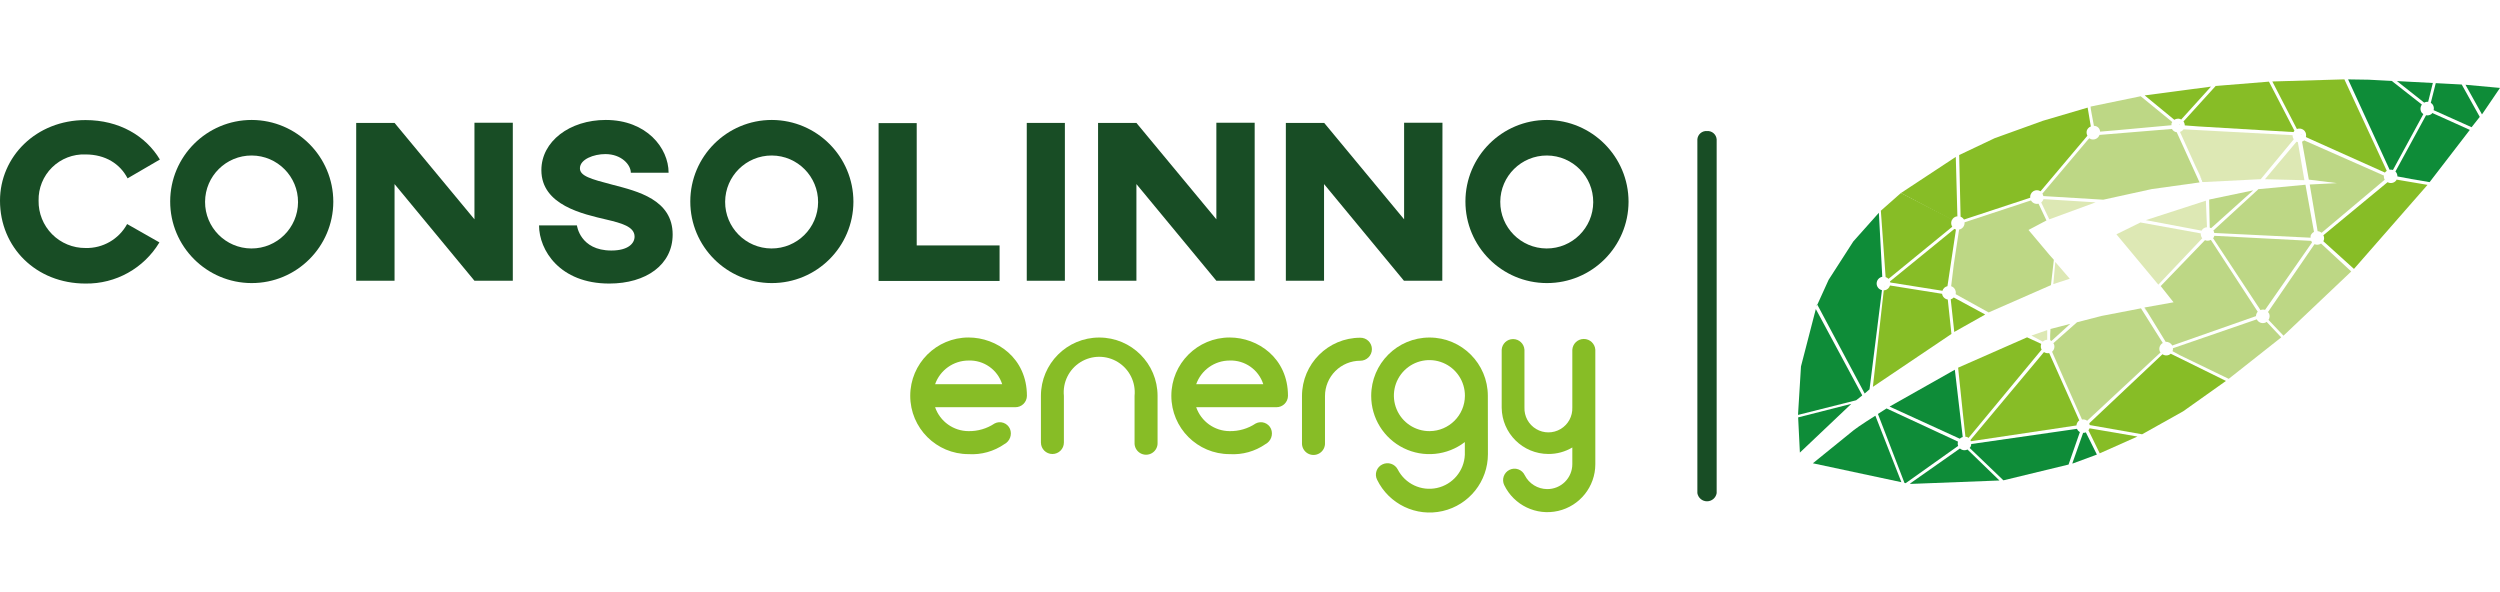
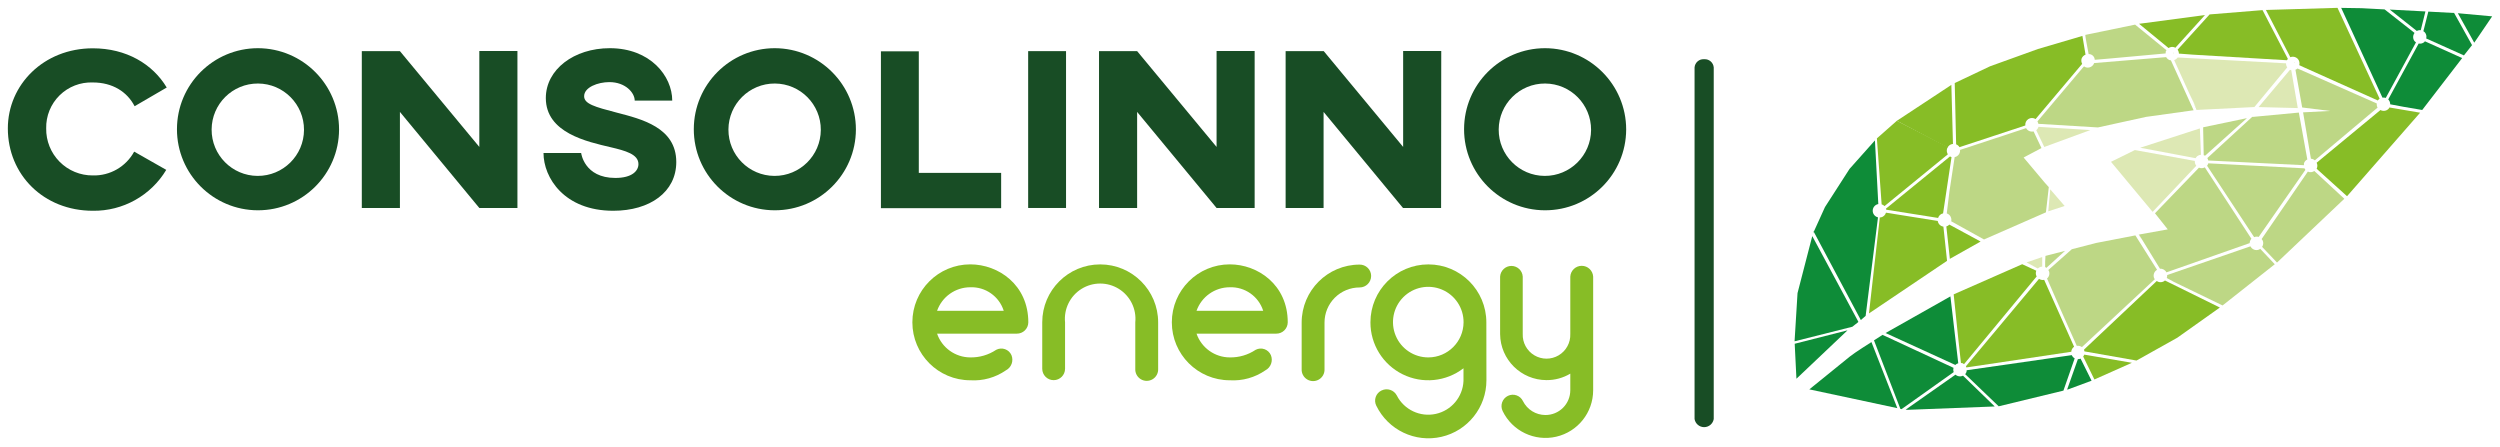
- <svg xmlns="http://www.w3.org/2000/svg" id="Ebene_1" data-name="Ebene 1" viewBox="0 0 633.57 150" version="1.1" width="633.57" height="150">
+ <svg xmlns="http://www.w3.org/2000/svg" id="Ebene_1" data-name="Ebene 1" viewBox="0 0 637.57 113.781" version="1.1" width="637.57" height="113.781">
  <defs id="defs4">
    <style id="style2">.cls-1,.cls-4{fill:#87bd26;}.cls-2{fill:#184d25;}.cls-3{fill:#dde8b4;}.cls-3,.cls-4,.cls-5,.cls-6{fill-rule:evenodd;}.cls-5{fill:#bdd785;}.cls-6,.cls-7{fill:#0e8c38;}</style>
  </defs>
-   <g id="g1047" transform="translate(0,20.08973)">
+   <g id="g1047" transform="translate(2,1.98)">
    <path class="cls-1" d="m 364.38,323.4 a 2.91,2.91 0 0 1 -2.95,2.88 h -20.32 a 9,9 0 0 0 8.48,6.06 11.52,11.52 0 0 0 6.6,-1.94 2.82,2.82 0 0 1 3.89,1.36 3.06,3.06 0 0 1 -1.42,3.88 14.34,14.34 0 0 1 -9.07,2.53 14.78,14.78 0 1 1 0,-29.56 c 7.13,0 14.79,5.19 14.79,14.79 z m -23.27,-2.95 h 17 a 8.61,8.61 0 0 0 -8.54,-6 9,9 0 0 0 -8.46,6 z" transform="translate(-104.13,-243.17)" id="path6" />
    <path class="cls-1" d="m 397.49,323.4 v 11.83 a 2.92,2.92 0 1 1 -5.83,0 V 323.4 a 9,9 0 1 0 -17.91,0 v 11.83 a 2.91,2.91 0 1 1 -5.82,0 V 323.4 a 14.78,14.78 0 1 1 29.56,0 z" transform="translate(-104.13,-243.17)" id="path8" />
    <path class="cls-1" d="m 430.54,323.4 a 2.91,2.91 0 0 1 -2.94,2.88 h -20.32 a 9,9 0 0 0 8.48,6.06 11.52,11.52 0 0 0 6.6,-1.94 2.81,2.81 0 0 1 3.88,1.36 3.06,3.06 0 0 1 -1.41,3.88 14.36,14.36 0 0 1 -9.07,2.53 14.78,14.78 0 1 1 0,-29.56 c 7.13,0 14.78,5.19 14.78,14.79 z m -23.26,-2.95 h 17 a 8.63,8.63 0 0 0 -8.54,-6 9,9 0 0 0 -8.46,6 z" transform="translate(-104.13,-243.17)" id="path10" />
    <path class="cls-1" d="m 451.81,311.56 a 2.94,2.94 0 0 1 -2.94,2.94 8.94,8.94 0 0 0 -8.95,8.95 v 11.84 a 2.92,2.92 0 1 1 -5.83,0 v -11.84 a 14.79,14.79 0 0 1 14.78,-14.78 2.9,2.9 0 0 1 2.94,2.89 z" transform="translate(-104.13,-243.17)" id="path12" />
    <path class="cls-1" d="m 481.21,338.17 a 14.79,14.79 0 0 1 -28.09,6.48 2.87,2.87 0 0 1 1.35,-3.88 2.93,2.93 0 0 1 3.89,1.29 9,9 0 0 0 17,-3.71 v -3.24 a 14.74,14.74 0 0 1 -23.73,-11.71 14.78,14.78 0 1 1 29.56,0 z m -5.83,-14.77 a 9,9 0 1 0 -8.95,8.94 9,9 0 0 0 8.95,-8.94 z" transform="translate(-104.13,-243.17)" id="path14" />
    <path class="cls-1" d="m 508.43,311.73 v 29 a 12.15,12.15 0 0 1 -23.08,5.3 2.9,2.9 0 0 1 1.35,-3.89 2.86,2.86 0 0 1 3.83,1.35 6.42,6.42 0 0 0 5.71,3.54 6.32,6.32 0 0 0 6.36,-6.3 v -4.25 a 11.68,11.68 0 0 1 -6.06,1.65 11.85,11.85 0 0 1 -11.84,-11.72 v -14.68 a 2.89,2.89 0 0 1 5.77,0 v 14.61 a 6.07,6.07 0 1 0 12.13,0 v -14.61 a 2.92,2.92 0 0 1 5.83,0 z" transform="translate(-104.13,-243.17)" id="path16" />
    <path class="cls-2" d="m 536.73,256.29 a 2.28,2.28 0 0 0 -2.44,2.09 v 89.68 a 2.48,2.48 0 0 0 4.89,0 v -89.68 a 2.29,2.29 0 0 0 -2.45,-2.09 z" transform="translate(-104.13,-243.17)" id="path18" />
    <path class="cls-2" d="m 144.53,284.51 a 21.47,21.47 0 0 1 -18.73,10.43 c -12.54,0 -21.67,-9.19 -21.67,-21 0,-11.13 9.13,-20.43 21.67,-20.43 8.54,0 15.26,4 18.85,10 l -8.19,4.77 c -1.88,-3.65 -5.59,-6.06 -10.66,-6.06 a 11.46,11.46 0 0 0 -11.89,11.71 11.8,11.8 0 0 0 11.89,12 11.65,11.65 0 0 0 10.55,-6.07 z" transform="translate(-104.13,-243.17)" id="path20" />
    <path class="cls-2" d="m 188.6,274.21 a 20.67,20.67 0 1 1 -20.67,-20.73 20.75,20.75 0 0 1 20.67,20.73 z m -32.5,0 a 11.78,11.78 0 1 0 11.83,-11.72 11.78,11.78 0 0 0 -11.83,11.72 z" transform="translate(-104.13,-243.17)" id="path22" />
    <path class="cls-2" d="m 234.09,294.23 h -9.72 l -20.25,-24.5 v 24.5 h -9.72 v -40 h 9.72 l 20.25,24.43 v -24.47 h 9.72 z" transform="translate(-104.13,-243.17)" id="path24" />
    <path class="cls-2" d="M 273.57,266.85 H 264 c 0,-2 -2.35,-4.72 -6.47,-4.72 -2.89,0 -6.43,1.3 -6.43,3.6 0,1.94 2.66,2.71 8.31,4.18 6.3,1.64 15.19,3.77 15.19,12.6 0,7.65 -6.71,12.43 -16.07,12.43 -12.55,0 -17.79,-8.48 -17.79,-14.73 h 9.6 c 0,0 0.76,6.36 8.72,6.36 4.29,0 5.89,-1.82 5.89,-3.53 0,-2.53 -3.36,-3.42 -7.07,-4.3 -6,-1.41 -16.55,-3.65 -16.55,-12.54 0,-7.3 7.19,-12.72 16.31,-12.72 10.36,0 15.93,7.12 15.93,13.37 z" transform="translate(-104.13,-243.17)" id="path26" />
    <path class="cls-2" d="m 320.41,274.21 a 20.67,20.67 0 1 1 -20.67,-20.73 20.75,20.75 0 0 1 20.67,20.73 z m -32.51,0 a 11.78,11.78 0 1 0 11.84,-11.72 11.79,11.79 0 0 0 -11.84,11.72 z" transform="translate(-104.13,-243.17)" id="path28" />
    <path class="cls-2" d="m 336.45,285.28 h 21 v 9 h -30.66 v -40 h 9.66 z" transform="translate(-104.13,-243.17)" id="path30" />
    <path class="cls-2" d="m 374,294.23 h -9.66 v -40 H 374 Z" transform="translate(-104.13,-243.17)" id="path32" />
    <path class="cls-2" d="m 422.1,294.23 h -9.71 l -20.26,-24.5 v 24.5 h -9.72 v -40 h 9.72 l 20.26,24.43 v -24.47 h 9.71 z" transform="translate(-104.13,-243.17)" id="path34" />
    <path class="cls-2" d="m 469.65,294.23 h -9.72 l -20.25,-24.5 v 24.5 H 430 v -40 h 9.72 l 20.25,24.43 v -24.47 h 9.72 z" transform="translate(-104.13,-243.17)" id="path36" />
    <path class="cls-2" d="m 516.85,274.21 a 20.67,20.67 0 1 1 -20.67,-20.73 20.75,20.75 0 0 1 20.67,20.73 z m -32.51,0 a 11.78,11.78 0 1 0 11.84,-11.72 11.79,11.79 0 0 0 -11.84,11.72 z" transform="translate(-104.13,-243.17)" id="path38" />
-     <polygon class="cls-3" points="583.23,13.95 583.23,13.95 583.11,13.94 583.08,14.04 583.24,14.11 583.23,13.95 " id="polygon40" />
+     <polygon class="cls-3" points="583.11,13.94 583.08,14.04 583.24,14.11 583.23,13.95 " id="polygon40" />
    <path class="cls-3" d="m 686.13,259 -8,9.5 10,0.25 -1.66,-9.65 a 1.72,1.72 0 0 1 -0.34,-0.1 z" transform="translate(-104.13,-243.17)" id="path42" />
    <path class="cls-3" d="m 685.13,257.34 -27.63,-1.49 a 1.66,1.66 0 0 1 -0.9,0.66 l 3.95,8.71 1.93,4 14.58,-0.73 8.38,-10.12 a 1.71,1.71 0 0 1 -0.31,-1.03 z" transform="translate(-104.13,-243.17)" id="path44" />
    <path class="cls-3" d="m 662.24,283.46 a 1.76,1.76 0 0 1 -0.37,-1.23 l -15.29,-2.77 -6.09,3 10.62,12.76 11.13,-11.75 z" transform="translate(-104.13,-243.17)" id="path46" />
    <path class="cls-3" d="m 662.51,281 a 1.71,1.71 0 0 1 0.93,-0.34 l -0.28,-6.72 -15.22,4.93 14.13,2.66 a 1.86,1.86 0 0 1 0.44,-0.53 z" transform="translate(-104.13,-243.17)" id="path48" />
    <polygon class="cls-3" points="520.87,46.3 520.37,51.91 524.54,50.55 " id="polygon50" />
    <path class="cls-3" d="m 622,273.54 a 1.72,1.72 0 0 1 -0.57,0.85 l 2.05,4.28 11.74,-4.31 z" transform="translate(-104.13,-243.17)" id="path52" />
    <path class="cls-3" d="m 621.84,309.67 a 1.9,1.9 0 0 1 0.55,-0.37 1.59,1.59 0 0 1 0.56,-0.11 v -2.45 l -4,1.38 2.86,1.54 z" transform="translate(-104.13,-243.17)" id="path54" />
    <path class="cls-4" d="m 600,277.92 h 0.19 l -0.41,-15.08 -13.9,9.16 12.94,6.81 a 1.7,1.7 0 0 1 1.18,-0.89 z" transform="translate(-104.13,-243.17)" id="path56" />
    <path class="cls-4" d="m 598.88,278.68 -13,-6.69 -5.09,4.49 1.21,16.82 a 1.69,1.69 0 0 1 0.73,0.45 l 16.16,-13.21 a 1.71,1.71 0 0 1 -0.24,-0.59 1.79,1.79 0 0 1 0.23,-1.27 z" transform="translate(-104.13,-243.17)" id="path58" />
    <path class="cls-4" d="m 596.32,297.61 v -0.07 l -13.21,-2.11 a 1.73,1.73 0 0 1 -1.32,1.21 2.25,2.25 0 0 1 -0.26,0 l -2.76,24.48 19.91,-13.41 -0.93,-8.72 a 1.72,1.72 0 0 1 -1.43,-1.38 z" transform="translate(-104.13,-243.17)" id="path60" />
    <path class="cls-4" d="m 596.4,296.77 a 1.7,1.7 0 0 1 1.27,-1.17 l 2.15,-14.33 a 2,2 0 0 1 -0.39,-0.18 l -16.34,13.32 a 1.31,1.31 0 0 1 0.08,0.21 c 0,0 0,0 0,0.05 z" transform="translate(-104.13,-243.17)" id="path62" />
    <path class="cls-4" d="m 599.27,298.47 a 1.78,1.78 0 0 1 -0.77,0.47 l 0.9,8.28 0.18,-0.12 7.66,-4.31 z" transform="translate(-104.13,-243.17)" id="path64" />
    <path class="cls-4" d="m 633,256.13 a 1.71,1.71 0 0 1 1,-1 l -0.8,-4.78 -11.31,3.33 -12.25,4.42 -9,4.27 L 601,278 a 1.79,1.79 0 0 1 0.86,0.72 l 16.78,-5.53 a 1.71,1.71 0 0 1 2.62,-1.64 l 11.88,-14.08 A 1.74,1.74 0 0 1 633,256.13 Z" transform="translate(-104.13,-243.17)" id="path66" />
    <path class="cls-4" d="m 656.63,253.23 a 1.17,1.17 0 0 1 0.27,0.15 l 7.56,-8.35 -16.81,2.23 7.52,6.18 a 1.71,1.71 0 0 1 1.46,-0.21 z" transform="translate(-104.13,-243.17)" id="path68" />
    <path class="cls-4" d="m 685.61,256.22 -6.47,-12.45 -13.41,1.09 h -0.08 l -8.17,9 a 1.7,1.7 0 0 1 0.33,1 l 3.6,0.27 23.93,1.42 a 1.31,1.31 0 0 1 0.27,-0.33 z" transform="translate(-104.13,-243.17)" id="path70" />
    <path class="cls-4" d="m 708.62,266.69 a 2,2 0 0 1 0.38,-0.33 l -10.5,-22.65 -0.24,-0.52 -18.26,0.54 6.23,12.05 a 1.74,1.74 0 0 1 1.93,0.46 1.71,1.71 0 0 1 0.35,1.57 l 1.16,0.54 18.89,8.47 a 0.75,0.75 0 0 1 0.06,-0.13 z" transform="translate(-104.13,-243.17)" id="path72" />
    <path class="cls-4" d="m 711.49,268.6 v 0 a 1.13,1.13 0 0 1 -0.11,0.22 1.7,1.7 0 0 1 -2.17,0.43 l -16.27,13.44 a 1.7,1.7 0 0 1 0,1.54 l 7.75,7 18.64,-21.3 z" transform="translate(-104.13,-243.17)" id="path74" />
    <path class="cls-4" d="m 654.25,312.72 a 1.49,1.49 0 0 1 -0.49,0.32 1.69,1.69 0 0 1 -1.6,-0.18 l -18.53,17.47 c 0,0 0,0 0,0.06 a 1.86,1.86 0 0 1 0.08,0.41 l 13.29,2.34 10.4,-5.82 10.85,-7.7 z" transform="translate(-104.13,-243.17)" id="path76" />
    <path class="cls-4" d="m 633.68,331.63 a 1.55,1.55 0 0 1 -0.28,0.48 l 2.86,5.86 9.56,-4.26 z" transform="translate(-104.13,-243.17)" id="path78" />
    <path class="cls-4" d="m 602.23,333.79 a 1.12,1.12 0 0 1 0.32,0 1.74,1.74 0 0 1 0.46,0.27 l 18.54,-22.39 a 1.21,1.21 0 0 1 -0.1,-0.14 1.77,1.77 0 0 1 -0.13,-0.67 1.68,1.68 0 0 1 0.12,-0.63 l -3.59,-1.66 -17.48,7.69 1.19,11.45 z" transform="translate(-104.13,-243.17)" id="path80" />
    <path class="cls-4" d="m 623.45,312.56 v 0 a 1.47,1.47 0 0 1 -0.69,0 v 0 a 1.63,1.63 0 0 1 -0.63,-0.25 l -18.64,22.29 a 1.34,1.34 0 0 1 0.12,0.3 l 26.75,-4 a 1.72,1.72 0 0 1 0.72,-1.28 z" transform="translate(-104.13,-243.17)" id="path82" />
    <polygon class="cls-5" points="557.4,24.22 558.22,26.03 558.35,26.01 " id="polygon84" />
    <polygon class="cls-5" points="552.33,11.47 552.19,11.59 552.45,11.56 " id="polygon86" />
    <polygon class="cls-5" points="543.43,57.86 544.22,59.13 543.52,57.84 " id="polygon88" />
    <path class="cls-5" d="m 623.54,287.7 v 0 l -5.33,-6.34 4.55,-2.41 -2,-4.23 c 0,0 -0.07,0 -0.11,0 a 1.71,1.71 0 0 1 -1.81,-0.85 L 602,279.42 a 1.71,1.71 0 0 1 -1.38,1.84 v 0 l -1.34,8.83 -0.67,5.52 a 1.69,1.69 0 0 1 1.14,1.29 1.78,1.78 0 0 1 0,0.73 l 8.36,4.63 15.79,-6.92 0.73,-6.42 z" transform="translate(-104.13,-243.17)" id="path90" />
    <path class="cls-5" d="m 654.45,254.34 a 1.41,1.41 0 0 1 0.19,-0.34 l -8,-6.53 -12.7,2.62 c -0.06,0.16 0.49,3 0.85,4.89 a 1.52,1.52 0 0 1 1.56,1.46 l 3.67,-0.31 14.41,-1.31 a 1.58,1.58 0 0 1 0.02,-0.48 z" transform="translate(-104.13,-243.17)" id="path92" />
    <path class="cls-5" d="m 661.56,269.31 -5.8,-12.75 h -0.2 a 1.7,1.7 0 0 1 -1,-0.8 l -18.36,1.51 a 1.73,1.73 0 0 1 -2.17,1.08 1.5,1.5 0 0 1 -0.41,-0.23 l -0.41,0.44 -11.48,13.59 a 1.86,1.86 0 0 1 0.24,0.62 c 0,0 0,0 0,0 l 15.19,0.92 12.27,-2.69 v 0 z" transform="translate(-104.13,-243.17)" id="path94" />
    <path class="cls-5" d="m 691.48,281.67 a 1.68,1.68 0 0 1 1,0.41 l 16,-13.45 a 1.66,1.66 0 0 1 -0.2,-1.05 l -20.25,-8.94 a 0.1,0.1 0 0 0 0,0.05 1.81,1.81 0 0 1 -0.5,0.29 l 1.72,9.62 7.13,0.89 -6.9,0.35 z" transform="translate(-104.13,-243.17)" id="path96" />
    <path class="cls-5" d="m 664.14,280.76 a 2.13,2.13 0 0 1 0.35,0.14 l 10.67,-9.58 -11.16,2.33 v 0.63 z" transform="translate(-104.13,-243.17)" id="path98" />
    <path class="cls-5" d="m 678.16,301.61 11.9,-17.09 v 0 a 1.53,1.53 0 0 1 -0.21,-0.4 l -24.55,-1.28 a 1.55,1.55 0 0 1 -0.3,0.62 l 12,18.21 a 1.68,1.68 0 0 1 1.16,-0.06 z" transform="translate(-104.13,-243.17)" id="path100" />
    <path class="cls-5" d="m 692.35,284.8 a 1.7,1.7 0 0 1 -1.66,0.16 l -11.78,17.19 a 1.75,1.75 0 0 1 0.29,0.42 1.73,1.73 0 0 1 -0.17,1.58 l 3.8,4 v 0 L 700,291.88 Z" transform="translate(-104.13,-243.17)" id="path102" />
    <path class="cls-5" d="m 664.42,283.87 a 1.67,1.67 0 0 1 -1.49,0.08 l -11.22,11.63 3.26,4.11 -7.31,1.31 0.25,0.46 5.07,8.26 a 1.7,1.7 0 0 1 1.65,0.93 l 21.23,-7.46 a 1.76,1.76 0 0 1 0.44,-1.11 z" transform="translate(-104.13,-243.17)" id="path104" />
    <path class="cls-5" d="m 678.55,304.64 a 2,2 0 0 1 -0.3,0.2 1.72,1.72 0 0 1 -2.19,-0.83 l -21.24,7.32 a 1.74,1.74 0 0 1 -0.11,0.76 l 1.84,1 12.4,6 13.31,-10.51 z" transform="translate(-104.13,-243.17)" id="path106" />
    <path class="cls-5" d="m 624,309.51 4.78,-4.35 -5,1.29 -0.08,1.55 v 1.27 a 1.72,1.72 0 0 1 0.3,0.24 z" transform="translate(-104.13,-243.17)" id="path108" />
    <path class="cls-5" d="m 652.24,310 -5.53,-8.78 -10,1.93 -6.21,1.6 -6,5.31 a 1.21,1.21 0 0 1 0.15,0.22 1.7,1.7 0 0 1 -0.47,1.94 l 3.47,7.93 4.12,9.25 a 1.7,1.7 0 0 1 1.31,0.31 l 18.59,-17.31 a 1.59,1.59 0 0 1 -0.18,-0.27 1.71,1.71 0 0 1 0.75,-2.13 z" transform="translate(-104.13,-243.17)" id="path110" />
    <path class="cls-5" d="m 665.29,282.12 24.41,1.2 a 1.5,1.5 0 0 1 0,-0.47 1.68,1.68 0 0 1 0.86,-1 L 688.4,269.9 676.7,271 h -0.2 l -11.44,10.5 v 0 a 1.87,1.87 0 0 1 0.23,0.62 z" transform="translate(-104.13,-243.17)" id="path112" />
    <polygon class="cls-6" points="469.17,82.26 455.7,85.69 456.14,94.61 " id="polygon114" />
    <polygon class="cls-6" points="477.53,52.27 477.45,52.92 477.53,52.34 " id="polygon116" />
    <polygon class="cls-6" points="477.52,52.15 477.51,52.17 477.52,52.2 " id="polygon118" />
    <polygon class="cls-6" points="627.26,5.73 629.07,8.81 633.57,2.19 624.82,1.39 629,8.9 629.07,8.81 " id="polygon120" />
    <path class="cls-6" d="m 586,345.28 -6.6,-16.85 c 0,0 -4.26,2.67 -5.51,3.69 l -10.33,8.37 z" transform="translate(-104.13,-243.17)" id="path122" />
    <path class="cls-6" d="m 720.55,251.72 a 2.31,2.31 0 0 1 -0.2,0.24 1.69,1.69 0 0 1 -1.39,0.33 l -7.76,14.25 a 1.72,1.72 0 0 1 0.5,1.25 l 3.53,0.66 4.63,0.79 10.19,-13.24 z" transform="translate(-104.13,-243.17)" id="path124" />
    <path class="cls-6" d="m 717.91,251.69 a 1.71,1.71 0 0 1 0,-2.1 l -7.64,-6 -5.83,-0.31 v 0 l -5.24,-0.08 10.52,22.89 a 1.75,1.75 0 0 1 0.85,0.07 l 7.7,-14.16 a 1.54,1.54 0 0 1 -0.36,-0.31 z" transform="translate(-104.13,-243.17)" id="path126" />
    <path class="cls-6" d="m 711.58,243.63 6.91,5.46 a 1.69,1.69 0 0 1 1,-0.2 l 1.19,-4.78 z" transform="translate(-104.13,-243.17)" id="path128" />
    <path class="cls-6" d="m 728,244.5 -6.58,-0.35 -1.26,5 a 1.74,1.74 0 0 1 0.42,0.35 1.7,1.7 0 0 1 0.3,1.5 l 9.62,4.32 2.07,-2.62 z" transform="translate(-104.13,-243.17)" id="path130" />
    <path class="cls-6" d="m 632.74,332.65 v 0 a 1.52,1.52 0 0 1 -0.69,0.13 l -2.75,7.77 0.3,-0.07 v 0 l 5.94,-2.2 z" transform="translate(-104.13,-243.17)" id="path132" />
    <path class="cls-6" d="m 601.54,333.83 -2,-17.05 -16.54,9.34 17.79,8.14 a 1.64,1.64 0 0 1 0.75,-0.43 z" transform="translate(-104.13,-243.17)" id="path134" />
    <path class="cls-6" d="m 630.49,331.76 -26.8,3.85 a 1.39,1.39 0 0 1 -0.39,1 l 8.55,8.2 16.51,-4 2.87,-8.23 a 1.7,1.7 0 0 1 -0.74,-0.82 z" transform="translate(-104.13,-243.17)" id="path136" />
    <path class="cls-6" d="m 602.75,337 a 1.72,1.72 0 0 1 -1.32,0.09 1.79,1.79 0 0 1 -0.6,-0.35 l -12.7,8.92 0.43,0.05 v 0 l 22.28,-0.86 z" transform="translate(-104.13,-243.17)" id="path138" />
    <path class="cls-6" d="m 600.34,335 -18.11,-8.41 -2.18,1.4 6.73,17.48 0.3,0.06 13.3,-9.45 A 1.73,1.73 0 0 1 600.34,335 Z" transform="translate(-104.13,-243.17)" id="path140" />
    <path class="cls-6" d="m 576.05,323.22 -11.74,-21.82 -3.76,14.54 -0.75,12.23 v 0 0.06 l 14.73,-3.71 1.5,-1.18 a 0.5,0.5 0 0 1 0.02,-0.12 z" transform="translate(-104.13,-243.17)" id="path142" />
    <polygon class="cls-7" points="460.5,57 460.36,57.54 460.56,57.1 " id="polygon144" />
    <path class="cls-7" d="m 577.92,321.75 3.15,-25.13 a 1.73,1.73 0 0 1 0.08,-3.39 v 0 l -0.86,-16.23 -6.48,7.27 -6.26,9.73 -2.86,6.3 12,22.51" transform="translate(-104.13,-243.17)" id="path146" />
  </g>
</svg>
